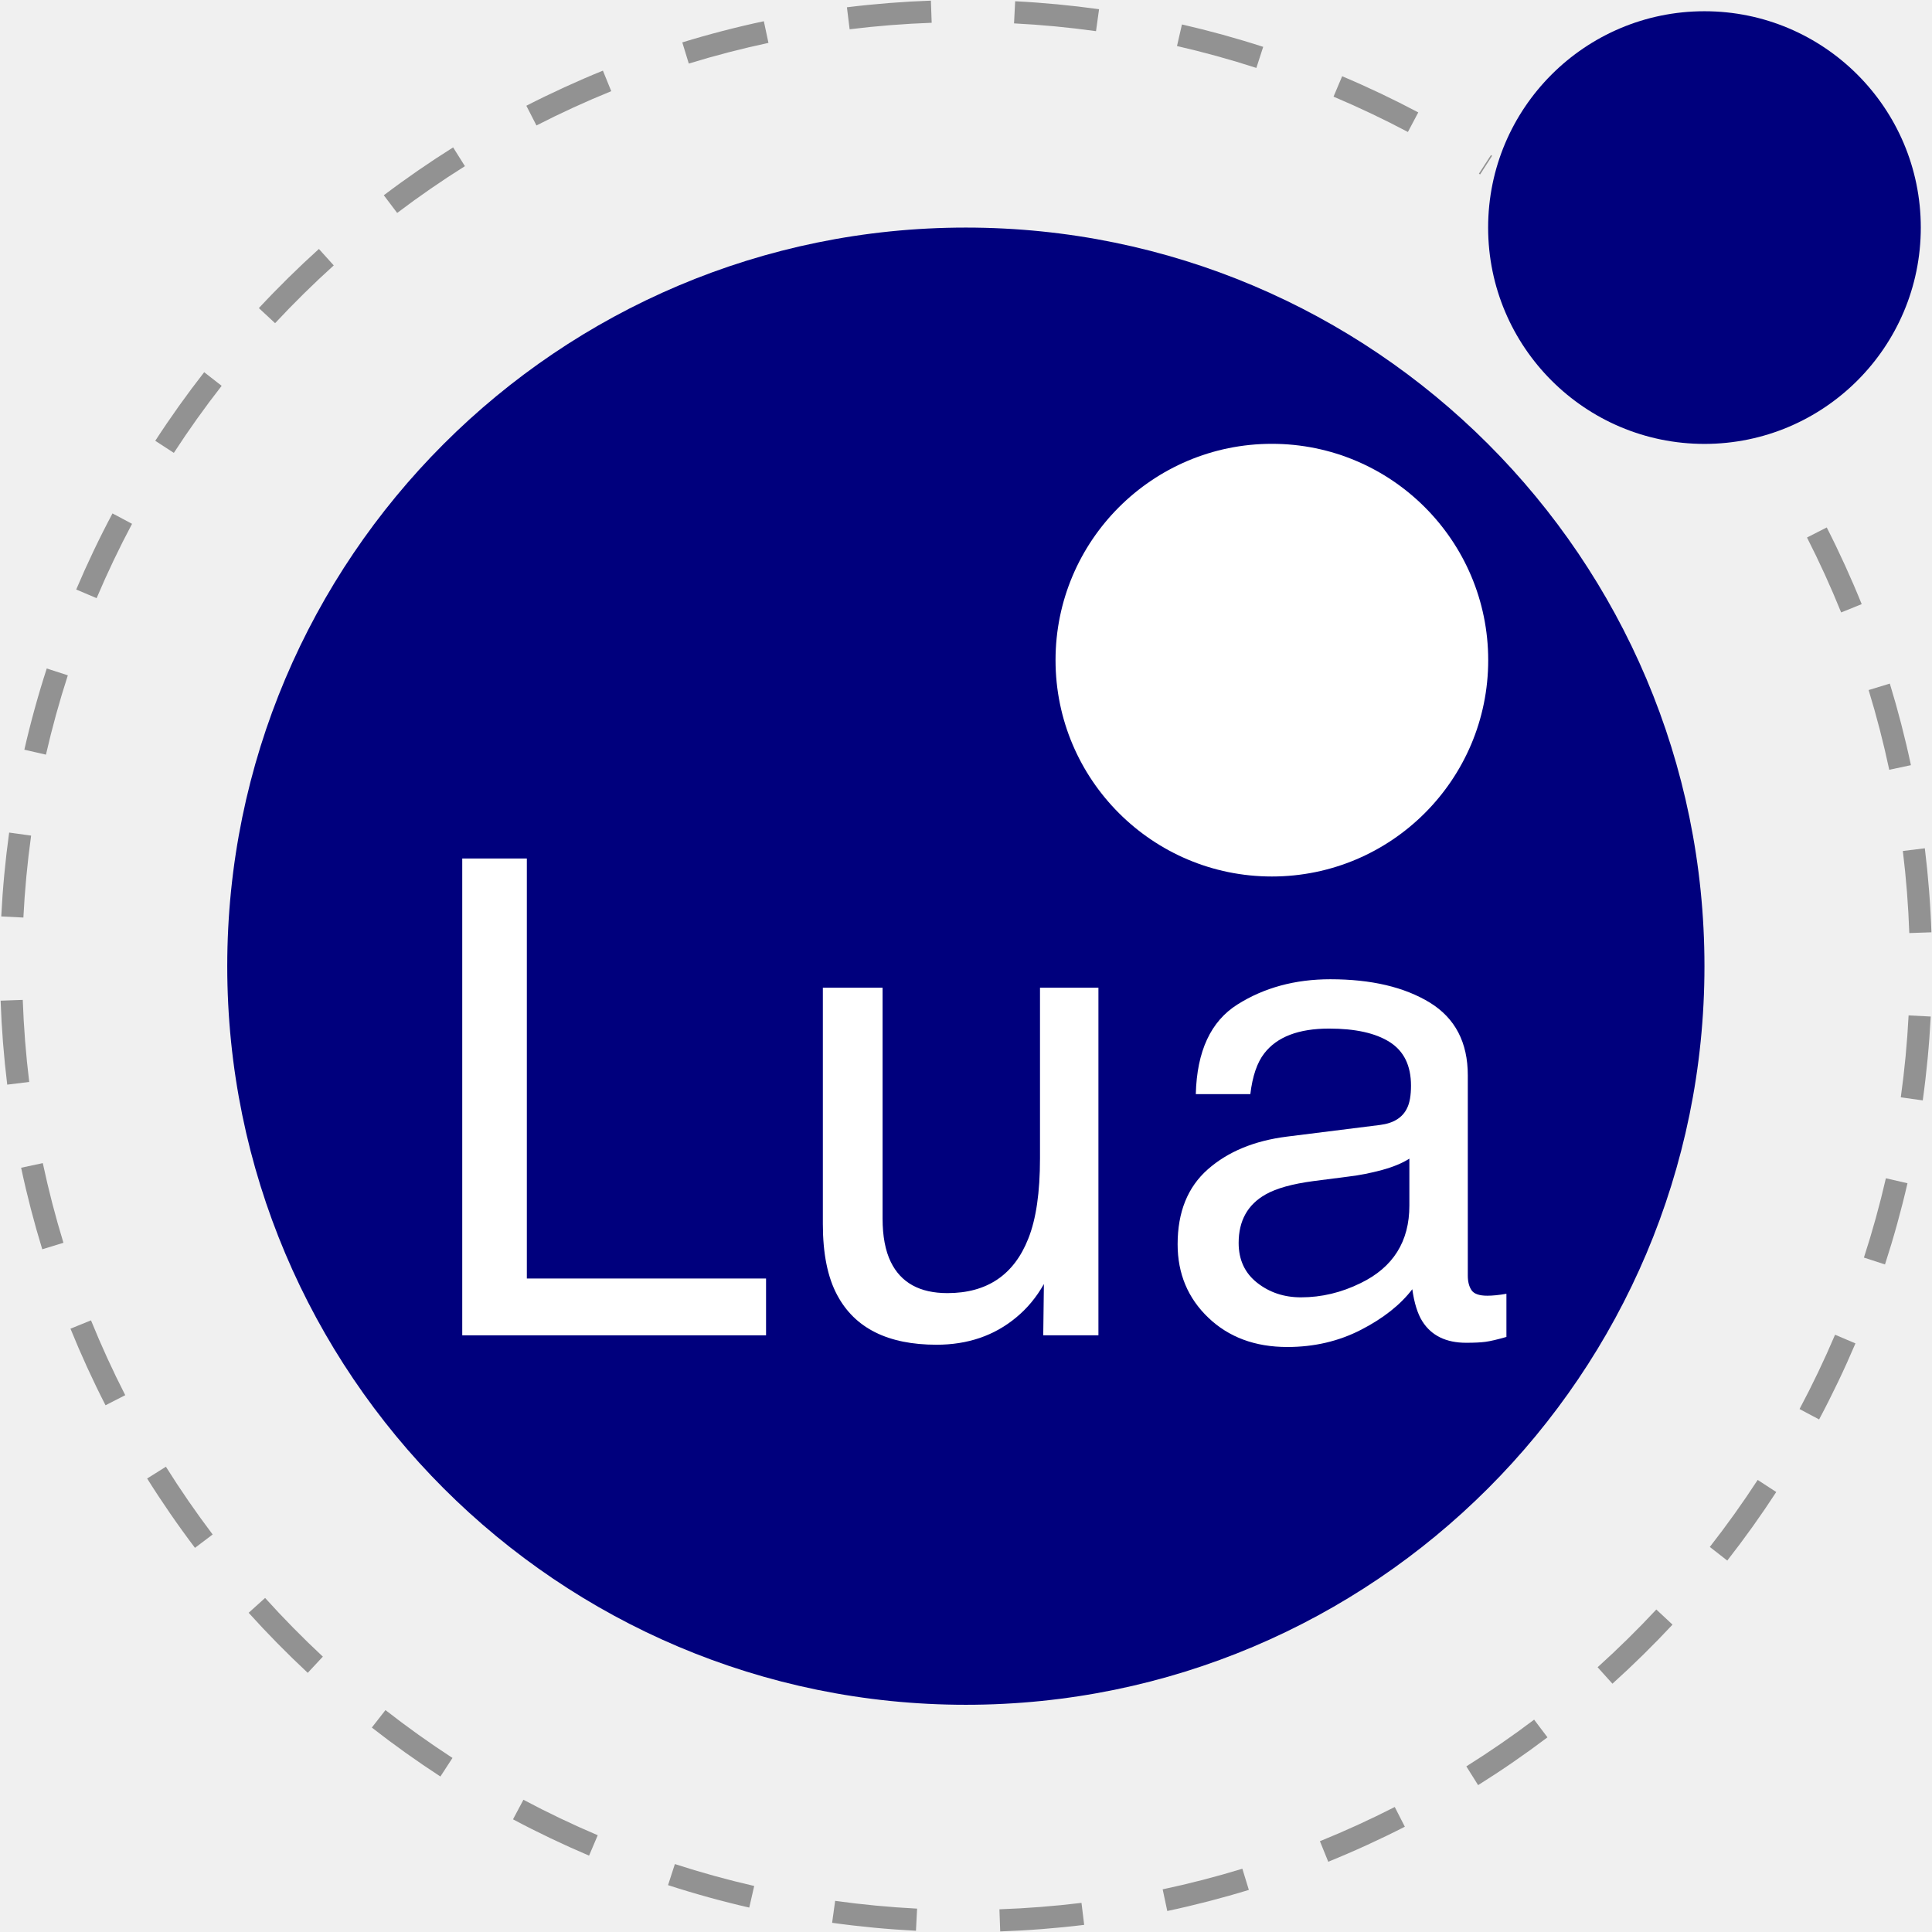
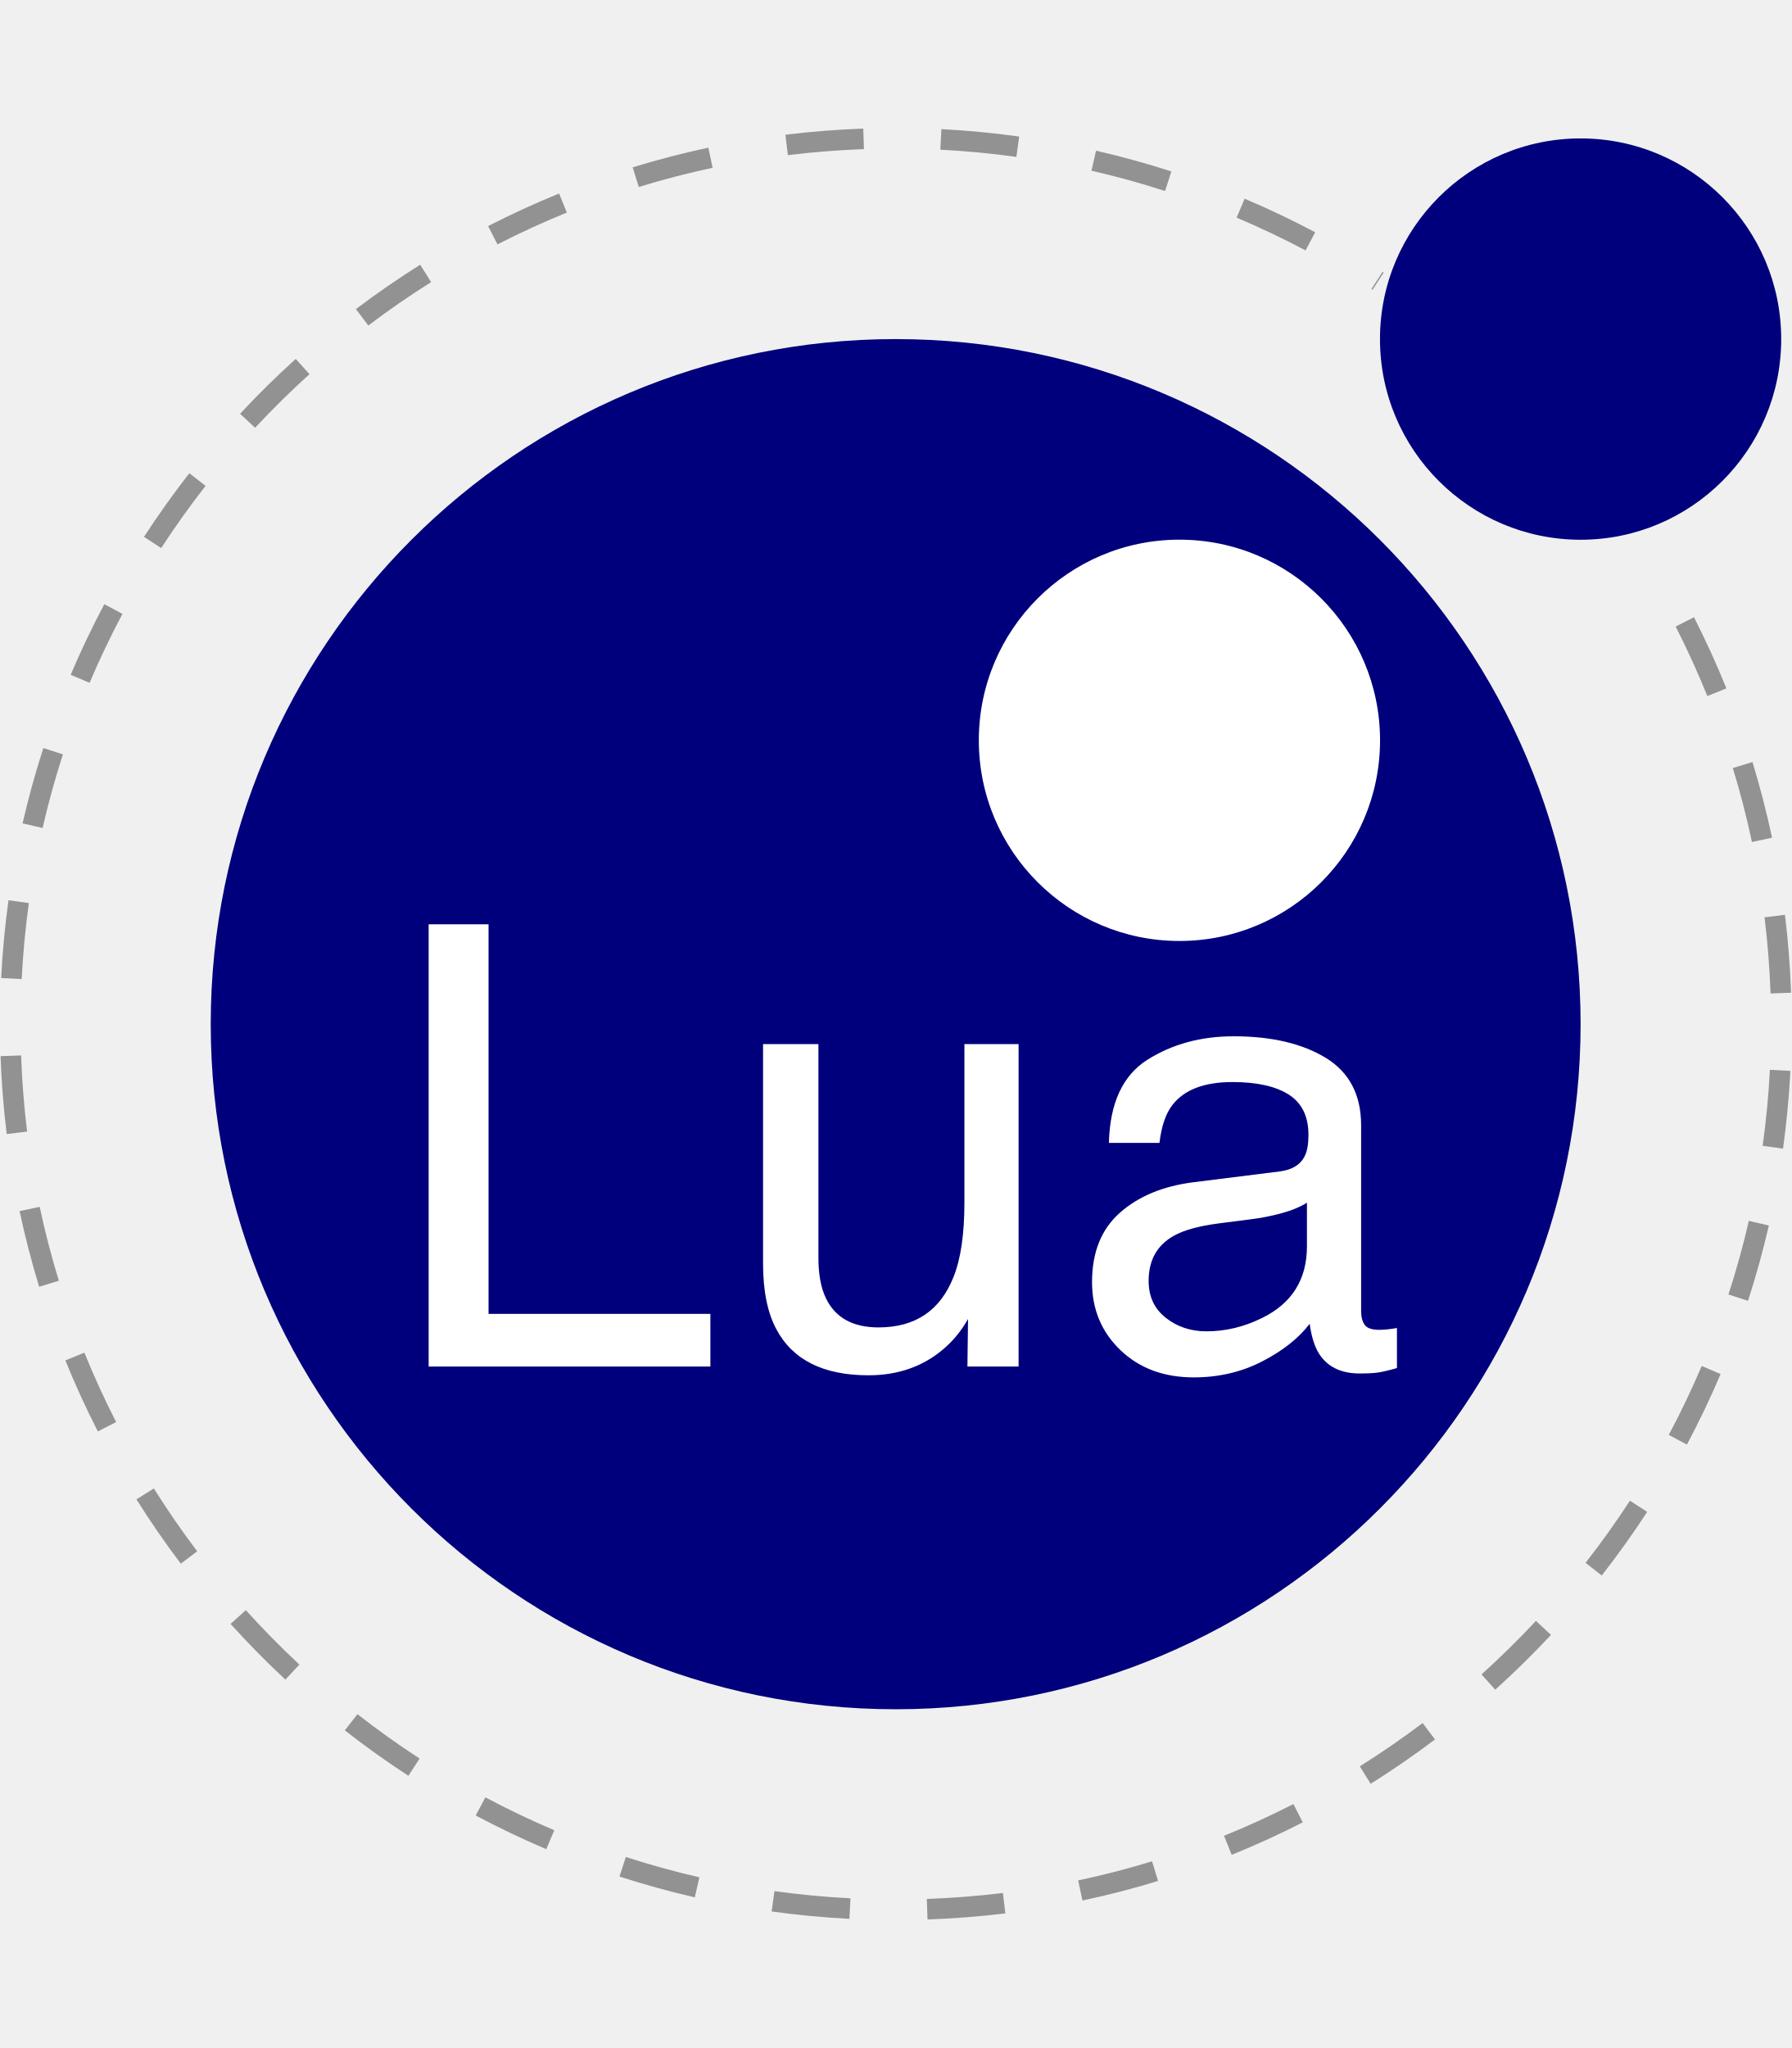
- <svg xmlns="http://www.w3.org/2000/svg" width="800px" height="800px" viewBox="0 0 256 256" version="1.1" preserveAspectRatio="xMidYMid">
+ <svg xmlns="http://www.w3.org/2000/svg" width="448px" height="512px" viewBox="0 0 256 256" version="1.1" preserveAspectRatio="xMidYMid">
  <g>
    <path d="M225.85,128.024 C225.85,74 182.004,30.155 127.981,30.155 C73.957,30.155 30.111,74 30.111,128.024 C30.111,182.047 73.957,225.893 127.981,225.893 C182.004,225.893 225.85,182.047 225.85,128.024" fill="#00007D">

</path>
    <path d="M197.195,87.475 C197.195,71.652 184.353,58.809 168.53,58.809 C152.707,58.809 139.864,71.652 139.864,87.475 C139.864,103.298 152.707,116.14 168.53,116.14 C184.353,116.14 197.195,103.298 197.195,87.475" fill="#FFFFFF">

</path>
    <path d="M254.515,30.154 C254.515,14.331 241.673,1.489 225.85,1.489 C210.027,1.489 197.185,14.331 197.185,30.154 C197.185,45.978 210.027,58.82 225.85,58.82 C241.673,58.82 254.515,45.978 254.515,30.154" fill="#00007D">

</path>
    <path d="M61.25,113.756 L69.809,113.756 L69.809,169.41 L101.506,169.41 L101.506,176.936 L61.25,176.936 L61.25,113.756" fill="#FFFFFF">

</path>
    <path d="M116.946,130.874 L116.946,161.453 C116.946,163.804 117.309,165.726 118.035,167.216 C119.375,169.969 121.875,171.345 125.533,171.345 C130.782,171.345 134.357,168.936 136.256,164.12 C137.289,161.539 137.805,157.998 137.805,153.496 L137.805,130.874 L145.547,130.874 L145.547,176.936 L138.235,176.936 L138.322,170.141 C137.336,171.89 136.111,173.366 134.648,174.571 C131.751,176.979 128.234,178.184 124.098,178.184 C117.655,178.184 113.266,175.99 110.932,171.603 C109.666,169.252 109.032,166.113 109.032,162.184 L109.032,130.874 L116.946,130.874" fill="#FFFFFF">

</path>
    <path d="M182.879,149.06 C184.657,148.831 185.847,148.087 186.449,146.827 C186.792,146.137 186.965,145.144 186.965,143.848 C186.965,141.201 186.027,139.279 184.153,138.085 C182.278,136.89 179.596,136.293 176.106,136.293 C172.071,136.293 169.209,137.388 167.521,139.578 C166.576,140.789 165.962,142.59 165.675,144.981 L158.45,144.981 C158.593,139.287 160.433,135.327 163.97,133.098 C167.506,130.87 171.609,129.756 176.277,129.756 C181.689,129.756 186.086,130.788 189.465,132.852 C192.816,134.917 194.491,138.128 194.491,142.487 L194.491,169.025 C194.491,169.827 194.656,170.473 194.986,170.959 C195.315,171.446 196.011,171.689 197.072,171.689 C197.416,171.689 197.803,171.668 198.233,171.625 C198.663,171.582 199.121,171.518 199.609,171.432 L199.609,177.151 C198.405,177.495 197.487,177.71 196.857,177.796 C196.226,177.882 195.365,177.925 194.276,177.925 C191.61,177.925 189.674,176.979 188.47,175.087 C187.839,174.084 187.395,172.665 187.137,170.83 C185.559,172.895 183.294,174.686 180.341,176.206 C177.388,177.724 174.133,178.484 170.578,178.484 C166.305,178.484 162.815,177.188 160.106,174.597 C157.396,172.006 156.041,168.762 156.041,164.868 C156.041,160.601 157.375,157.293 160.041,154.945 C162.708,152.597 166.205,151.15 170.535,150.606 L182.879,149.06 L182.879,149.06 Z M166.578,169.973 C168.213,171.261 170.148,171.904 172.385,171.904 C175.108,171.904 177.746,171.274 180.298,170.015 C184.599,167.925 186.749,164.504 186.749,159.752 L186.749,153.526 C185.805,154.13 184.589,154.633 183.101,155.036 C181.613,155.439 180.154,155.726 178.723,155.897 L174.044,156.499 C171.24,156.871 169.131,157.458 167.718,158.259 C165.324,159.603 164.127,161.749 164.127,164.695 C164.127,166.927 164.944,168.686 166.578,169.973 L166.578,169.973 Z" fill="#FFFFFF">

</path>
    <path d="M132.532,255.926 L132.43,252.991 C136.058,252.864 139.717,252.578 143.303,252.14 L143.659,255.055 C139.989,255.503 136.245,255.796 132.532,255.926 L132.532,255.926 Z M121.37,255.835 C117.663,255.645 113.925,255.291 110.259,254.782 L110.662,251.874 C114.244,252.371 117.898,252.717 121.52,252.903 L121.37,255.835 L121.37,255.835 Z M154.67,253.218 L154.06,250.346 C157.605,249.594 161.157,248.675 164.619,247.616 L165.478,250.423 C161.935,251.508 158.298,252.448 154.67,253.218 L154.67,253.218 Z M99.28,252.764 C95.667,251.935 92.047,250.935 88.519,249.791 L89.424,246.998 C92.871,248.115 96.408,249.093 99.936,249.902 L99.28,252.764 L99.28,252.764 Z M175.999,246.69 L174.897,243.969 C178.25,242.611 181.586,241.085 184.813,239.436 L186.149,242.051 C182.846,243.739 179.431,245.3 175.999,246.69 L175.999,246.69 Z M78.055,245.881 C74.643,244.432 71.252,242.814 67.976,241.07 L69.356,238.478 C72.556,240.182 75.87,241.763 79.203,243.178 L78.055,245.881 L78.055,245.881 Z M195.857,236.54 L194.298,234.053 C197.365,232.129 200.387,230.047 203.279,227.863 L205.048,230.206 C202.089,232.441 198.997,234.572 195.857,236.54 L195.857,236.54 Z M58.357,235.397 C55.251,233.378 52.193,231.196 49.269,228.91 L51.077,226.596 C53.934,228.83 56.922,230.963 59.957,232.936 L58.357,235.397 L58.357,235.397 Z M213.656,223.098 L211.691,220.918 C214.383,218.491 217,215.918 219.47,213.269 L221.618,215.272 C219.09,217.982 216.411,220.615 213.656,223.098 L213.656,223.098 Z M40.778,221.66 C38.066,219.132 35.431,216.455 32.947,213.702 L35.127,211.736 C37.554,214.426 40.129,217.042 42.78,219.512 L40.778,221.66 L40.778,221.66 Z M228.872,206.784 L226.559,204.976 C228.793,202.12 230.927,199.133 232.902,196.098 L235.363,197.7 C233.342,200.805 231.158,203.862 228.872,206.784 L228.872,206.784 Z M25.835,205.098 C23.598,202.138 21.465,199.047 19.497,195.909 L21.984,194.349 C23.907,197.414 25.991,200.435 28.178,203.327 L25.835,205.098 L25.835,205.098 Z M241.041,188.083 L238.45,186.703 C240.155,183.503 241.738,180.19 243.155,176.858 L245.857,178.007 C244.406,181.418 242.786,184.808 241.041,188.083 L241.041,188.083 Z M13.983,186.205 C12.293,182.904 10.731,179.49 9.338,176.057 L12.058,174.953 C13.419,178.307 14.946,181.642 16.596,184.867 L13.983,186.205 L13.983,186.205 Z M249.771,167.545 L246.979,166.638 C248.098,163.195 249.077,159.658 249.889,156.127 L252.75,156.786 C251.919,160.4 250.916,164.02 249.771,167.545 L249.771,167.545 Z M5.599,165.537 C4.513,161.993 3.57,158.357 2.799,154.73 L5.671,154.119 C6.425,157.662 7.345,161.214 8.406,164.677 L5.599,165.537 L5.599,165.537 Z M254.774,145.807 L251.866,145.402 C252.365,141.822 252.713,138.169 252.899,134.545 L255.832,134.697 C255.64,138.404 255.285,142.143 254.774,145.807 L254.774,145.807 Z M0.957,143.721 C0.507,140.049 0.212,136.306 0.081,132.594 L3.016,132.49 C3.143,136.117 3.432,139.775 3.871,143.363 L0.957,143.721 L0.957,143.721 Z M252.992,123.636 C252.866,120.016 252.578,116.357 252.136,112.76 L255.05,112.402 C255.502,116.083 255.797,119.829 255.926,123.534 L252.992,123.636 L252.992,123.636 Z M3.098,121.581 L0.166,121.433 C0.354,117.725 0.706,113.986 1.213,110.321 L4.122,110.723 C3.626,114.305 3.282,117.958 3.098,121.581 L3.098,121.581 Z M250.335,101.999 C249.582,98.455 248.663,94.901 247.603,91.436 L250.411,90.578 C251.495,94.124 252.436,97.761 253.207,101.389 L250.335,101.999 L250.335,101.999 Z M6.088,99.996 L3.226,99.34 C4.054,95.726 5.052,92.105 6.194,88.578 L8.988,89.483 C7.872,92.928 6.897,96.465 6.088,99.996 L6.088,99.996 Z M243.962,81.151 C242.604,77.791 241.081,74.451 239.437,71.223 L242.053,69.89 C243.736,73.193 245.294,76.612 246.684,80.051 L243.962,81.151 L243.962,81.151 Z M12.802,79.259 L10.099,78.113 C11.546,74.7 13.163,71.308 14.905,68.031 L17.497,69.41 C15.795,72.611 14.215,75.925 12.802,79.259 L12.802,79.259 Z M23.035,60.008 L20.573,58.409 C22.591,55.301 24.773,52.242 27.056,49.318 L29.37,51.125 C27.139,53.982 25.008,56.971 23.035,60.008 L23.035,60.008 Z M36.451,42.824 L34.302,40.824 C36.828,38.11 39.504,35.474 42.255,32.989 L44.223,35.168 C41.534,37.597 38.919,40.173 36.451,42.824 L36.451,42.824 Z M52.628,28.215 L50.856,25.873 C53.814,23.635 56.905,21.501 60.042,19.531 L61.604,22.017 C58.538,23.942 55.518,26.027 52.628,28.215 L52.628,28.215 Z M196.122,23.115 L195.961,23.012 L197.558,20.548 L197.713,20.648 L196.122,23.115 L196.122,23.115 Z M186.554,17.488 C183.352,15.792 180.036,14.217 176.7,12.806 L177.843,10.102 C181.258,11.545 184.651,13.158 187.928,14.894 L186.554,17.488 L186.554,17.488 Z M71.083,16.624 L69.744,14.011 C73.045,12.319 76.458,10.755 79.889,9.361 L80.994,12.081 C77.643,13.443 74.308,14.972 71.083,16.624 L71.083,16.624 Z M166.475,9.001 C163.027,7.886 159.489,6.91 155.958,6.1 L156.614,3.239 C160.228,4.067 163.85,5.066 167.379,6.207 L166.475,9.001 L166.475,9.001 Z M91.269,8.424 L90.407,5.617 C93.95,4.529 97.585,3.586 101.213,2.812 L101.825,5.683 C98.281,6.439 94.73,7.361 91.269,8.424 L91.269,8.424 Z M145.227,4.128 C141.637,3.629 137.983,3.282 134.365,3.098 L134.514,0.166 C138.217,0.354 141.958,0.709 145.632,1.22 L145.227,4.128 L145.227,4.128 Z M112.581,3.879 L112.222,0.965 C115.892,0.513 119.635,0.217 123.348,0.084 L123.453,3.018 C119.824,3.148 116.167,3.437 112.581,3.879 L112.581,3.879 Z" fill="#929292">

</path>
  </g>
</svg>
